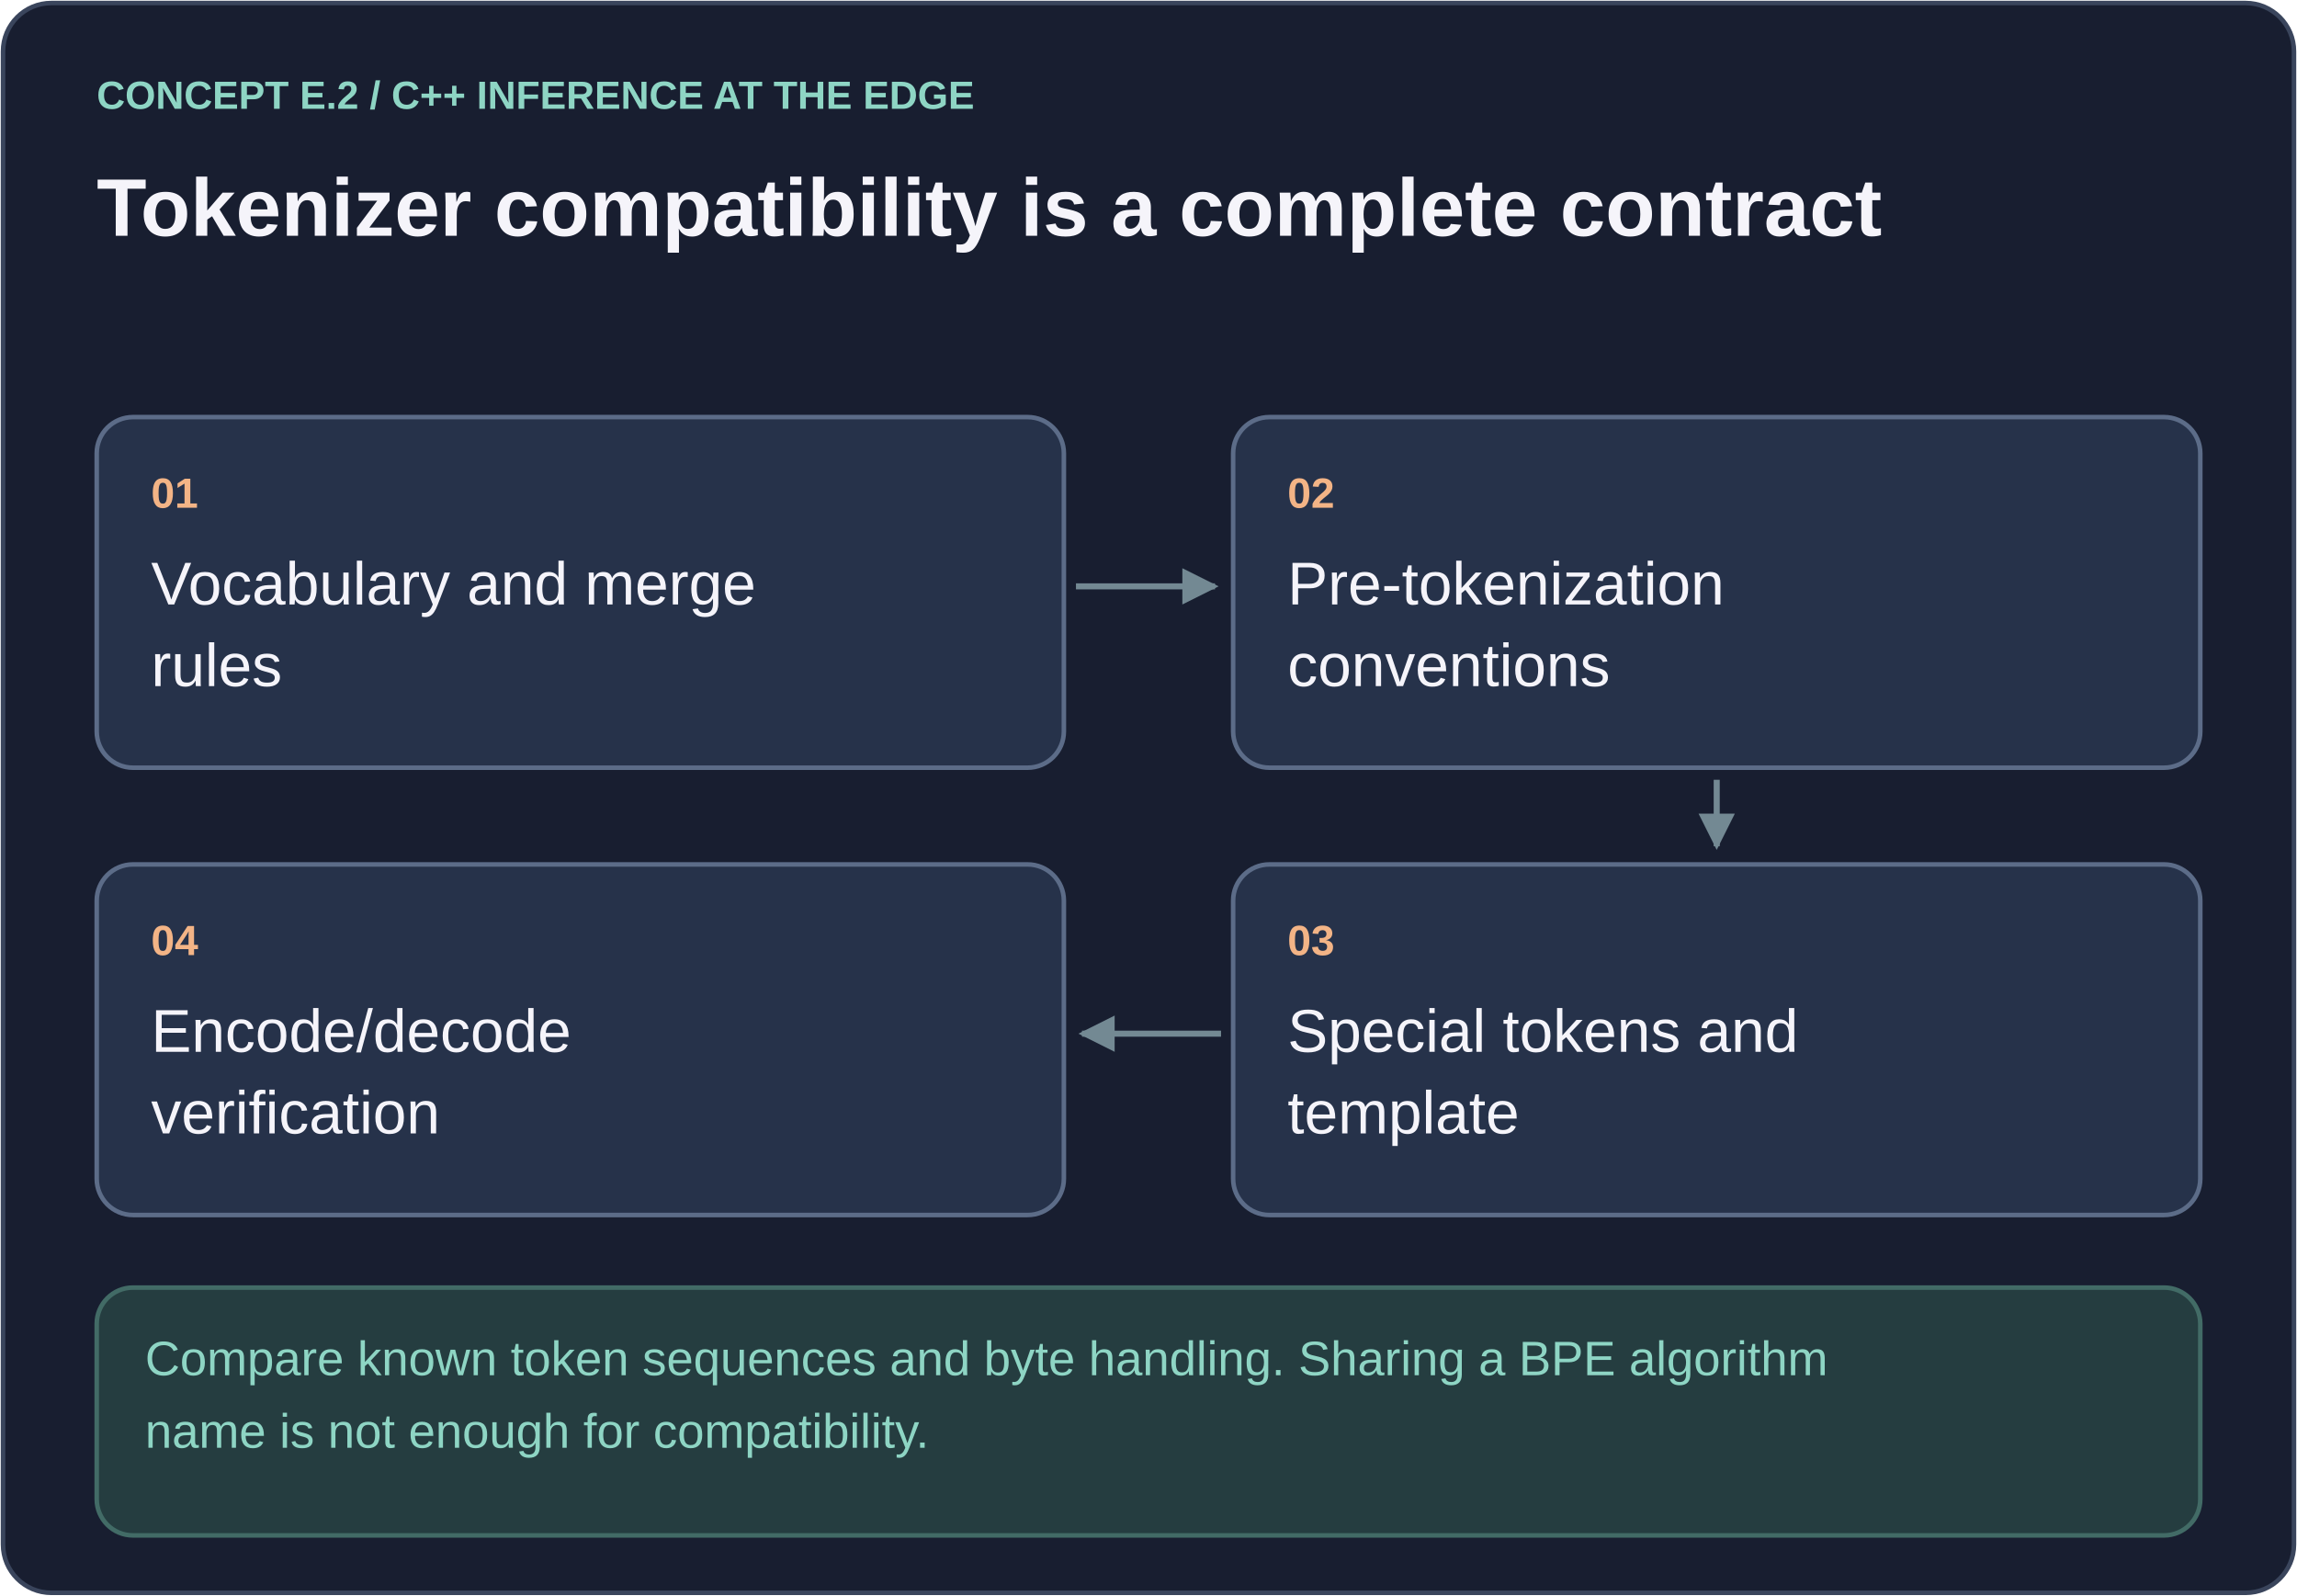
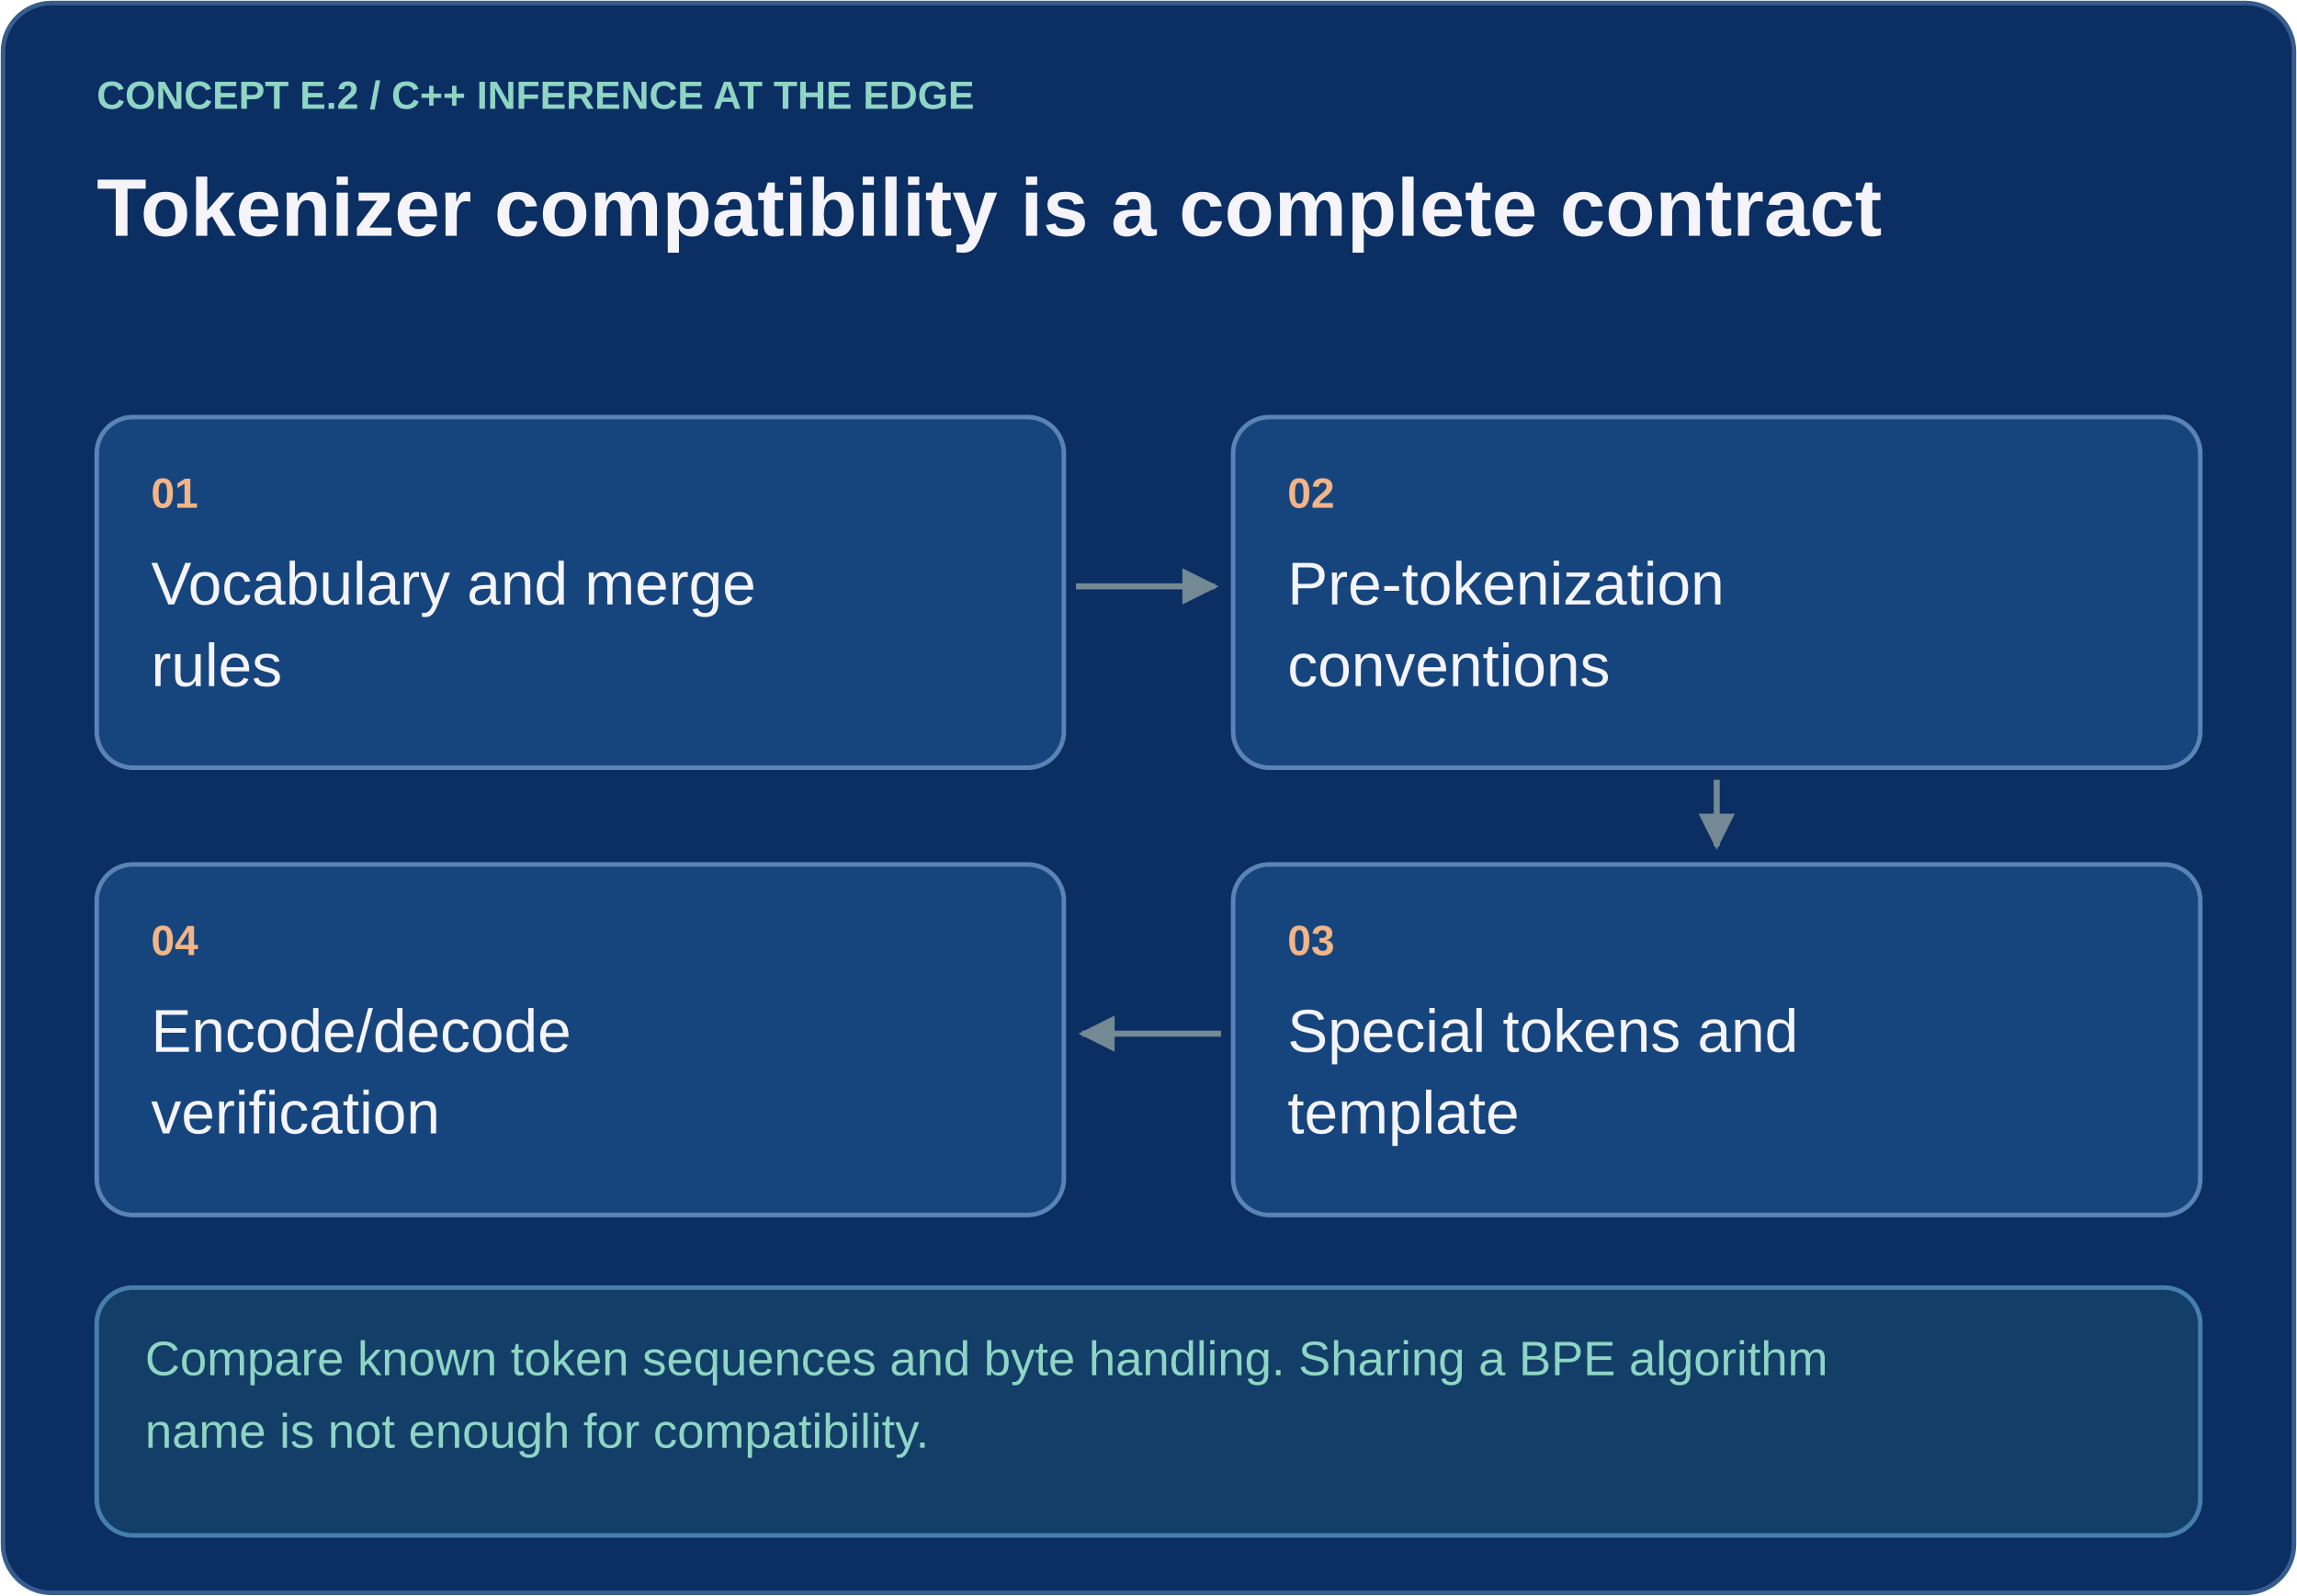
<svg xmlns="http://www.w3.org/2000/svg" width="760" height="528" viewBox="0 0 760 528" role="img" aria-labelledby="title desc">
  <defs>
    <marker id="arrow" viewBox="0 0 10 10" refX="9" refY="5" markerWidth="6" markerHeight="6" orient="auto-start-reverse">
      <path d="M0 0 L10 5 L0 10 Z" fill="#738993" />
    </marker>
  </defs>
  <g font-family="Arial, Helvetica, sans-serif">
-     <rect x="1" y="1" width="758" height="526" rx="16" fill="#181e30" stroke="#3a455c" stroke-width="1.5" />
+     <rect x="1" y="1" width="758" height="526" rx="16" fill="#0b2e63" stroke="#375d8e" stroke-width="1.5" />
    <text x="32" y="36" font-size="13" fill="#8ed5c4" font-weight="700" text-anchor="start">CONCEPT E.2  /  C++ INFERENCE AT THE EDGE</text>
    <text x="32" y="78" font-size="27" fill="#f5f4fa" font-weight="600" text-anchor="start">Tokenizer compatibility is a complete contract</text>
-     <rect x="32" y="138" width="320" height="116" rx="12" fill="#26324a" stroke="#5c6c88" stroke-width="1.5" />
+     <rect x="32" y="138" width="320" height="116" rx="12" fill="#16457e" stroke="#5b83b5" stroke-width="1.5" />
    <text x="50" y="168" font-size="14" fill="#f3b486" font-weight="700" text-anchor="start">01</text>
    <text x="50" y="200" font-size="20" fill="#f5f4fa" font-weight="500" text-anchor="start">Vocabulary and merge</text>
    <text x="50" y="227" font-size="20" fill="#f5f4fa" font-weight="500" text-anchor="start">rules</text>
-     <rect x="408" y="138" width="320" height="116" rx="12" fill="#26324a" stroke="#5c6c88" stroke-width="1.5" />
+     <rect x="408" y="138" width="320" height="116" rx="12" fill="#16457e" stroke="#5b83b5" stroke-width="1.5" />
    <text x="426" y="168" font-size="14" fill="#f3b486" font-weight="700" text-anchor="start">02</text>
    <text x="426" y="200" font-size="20" fill="#f5f4fa" font-weight="500" text-anchor="start">Pre-tokenization</text>
    <text x="426" y="227" font-size="20" fill="#f5f4fa" font-weight="500" text-anchor="start">conventions</text>
-     <rect x="408" y="286" width="320" height="116" rx="12" fill="#26324a" stroke="#5c6c88" stroke-width="1.5" />
+     <rect x="408" y="286" width="320" height="116" rx="12" fill="#16457e" stroke="#5b83b5" stroke-width="1.5" />
    <text x="426" y="316" font-size="14" fill="#f3b486" font-weight="700" text-anchor="start">03</text>
    <text x="426" y="348" font-size="20" fill="#f5f4fa" font-weight="500" text-anchor="start">Special tokens and</text>
    <text x="426" y="375" font-size="20" fill="#f5f4fa" font-weight="500" text-anchor="start">template</text>
-     <rect x="32" y="286" width="320" height="116" rx="12" fill="#26324a" stroke="#5c6c88" stroke-width="1.5" />
+     <rect x="32" y="286" width="320" height="116" rx="12" fill="#16457e" stroke="#5b83b5" stroke-width="1.5" />
    <text x="50" y="316" font-size="14" fill="#f3b486" font-weight="700" text-anchor="start">04</text>
    <text x="50" y="348" font-size="20" fill="#f5f4fa" font-weight="500" text-anchor="start">Encode/decode</text>
    <text x="50" y="375" font-size="20" fill="#f5f4fa" font-weight="500" text-anchor="start">verification</text>
    <path d="M356 194 L402 194" fill="none" stroke="#738993" stroke-width="2" marker-end="url(#arrow)" />
    <path d="M568 258 L568 280" fill="none" stroke="#738993" stroke-width="2" marker-end="url(#arrow)" />
    <path d="M404 342 L358 342" fill="none" stroke="#738993" stroke-width="2" marker-end="url(#arrow)" />
-     <rect x="32" y="426" width="696" height="82" rx="12" fill="#253d40" stroke="#426b66" stroke-width="1.5" />
+     <rect x="32" y="426" width="696" height="82" rx="12" fill="#123e68" stroke="#467fac" stroke-width="1.5" />
    <text x="48" y="455" font-size="16" fill="#8ed5c4" font-weight="400" text-anchor="start">Compare known token sequences and byte handling. Sharing a BPE algorithm</text>
    <text x="48" y="479" font-size="16" fill="#8ed5c4" font-weight="400" text-anchor="start">name is not enough for compatibility.</text>
  </g>
</svg>
